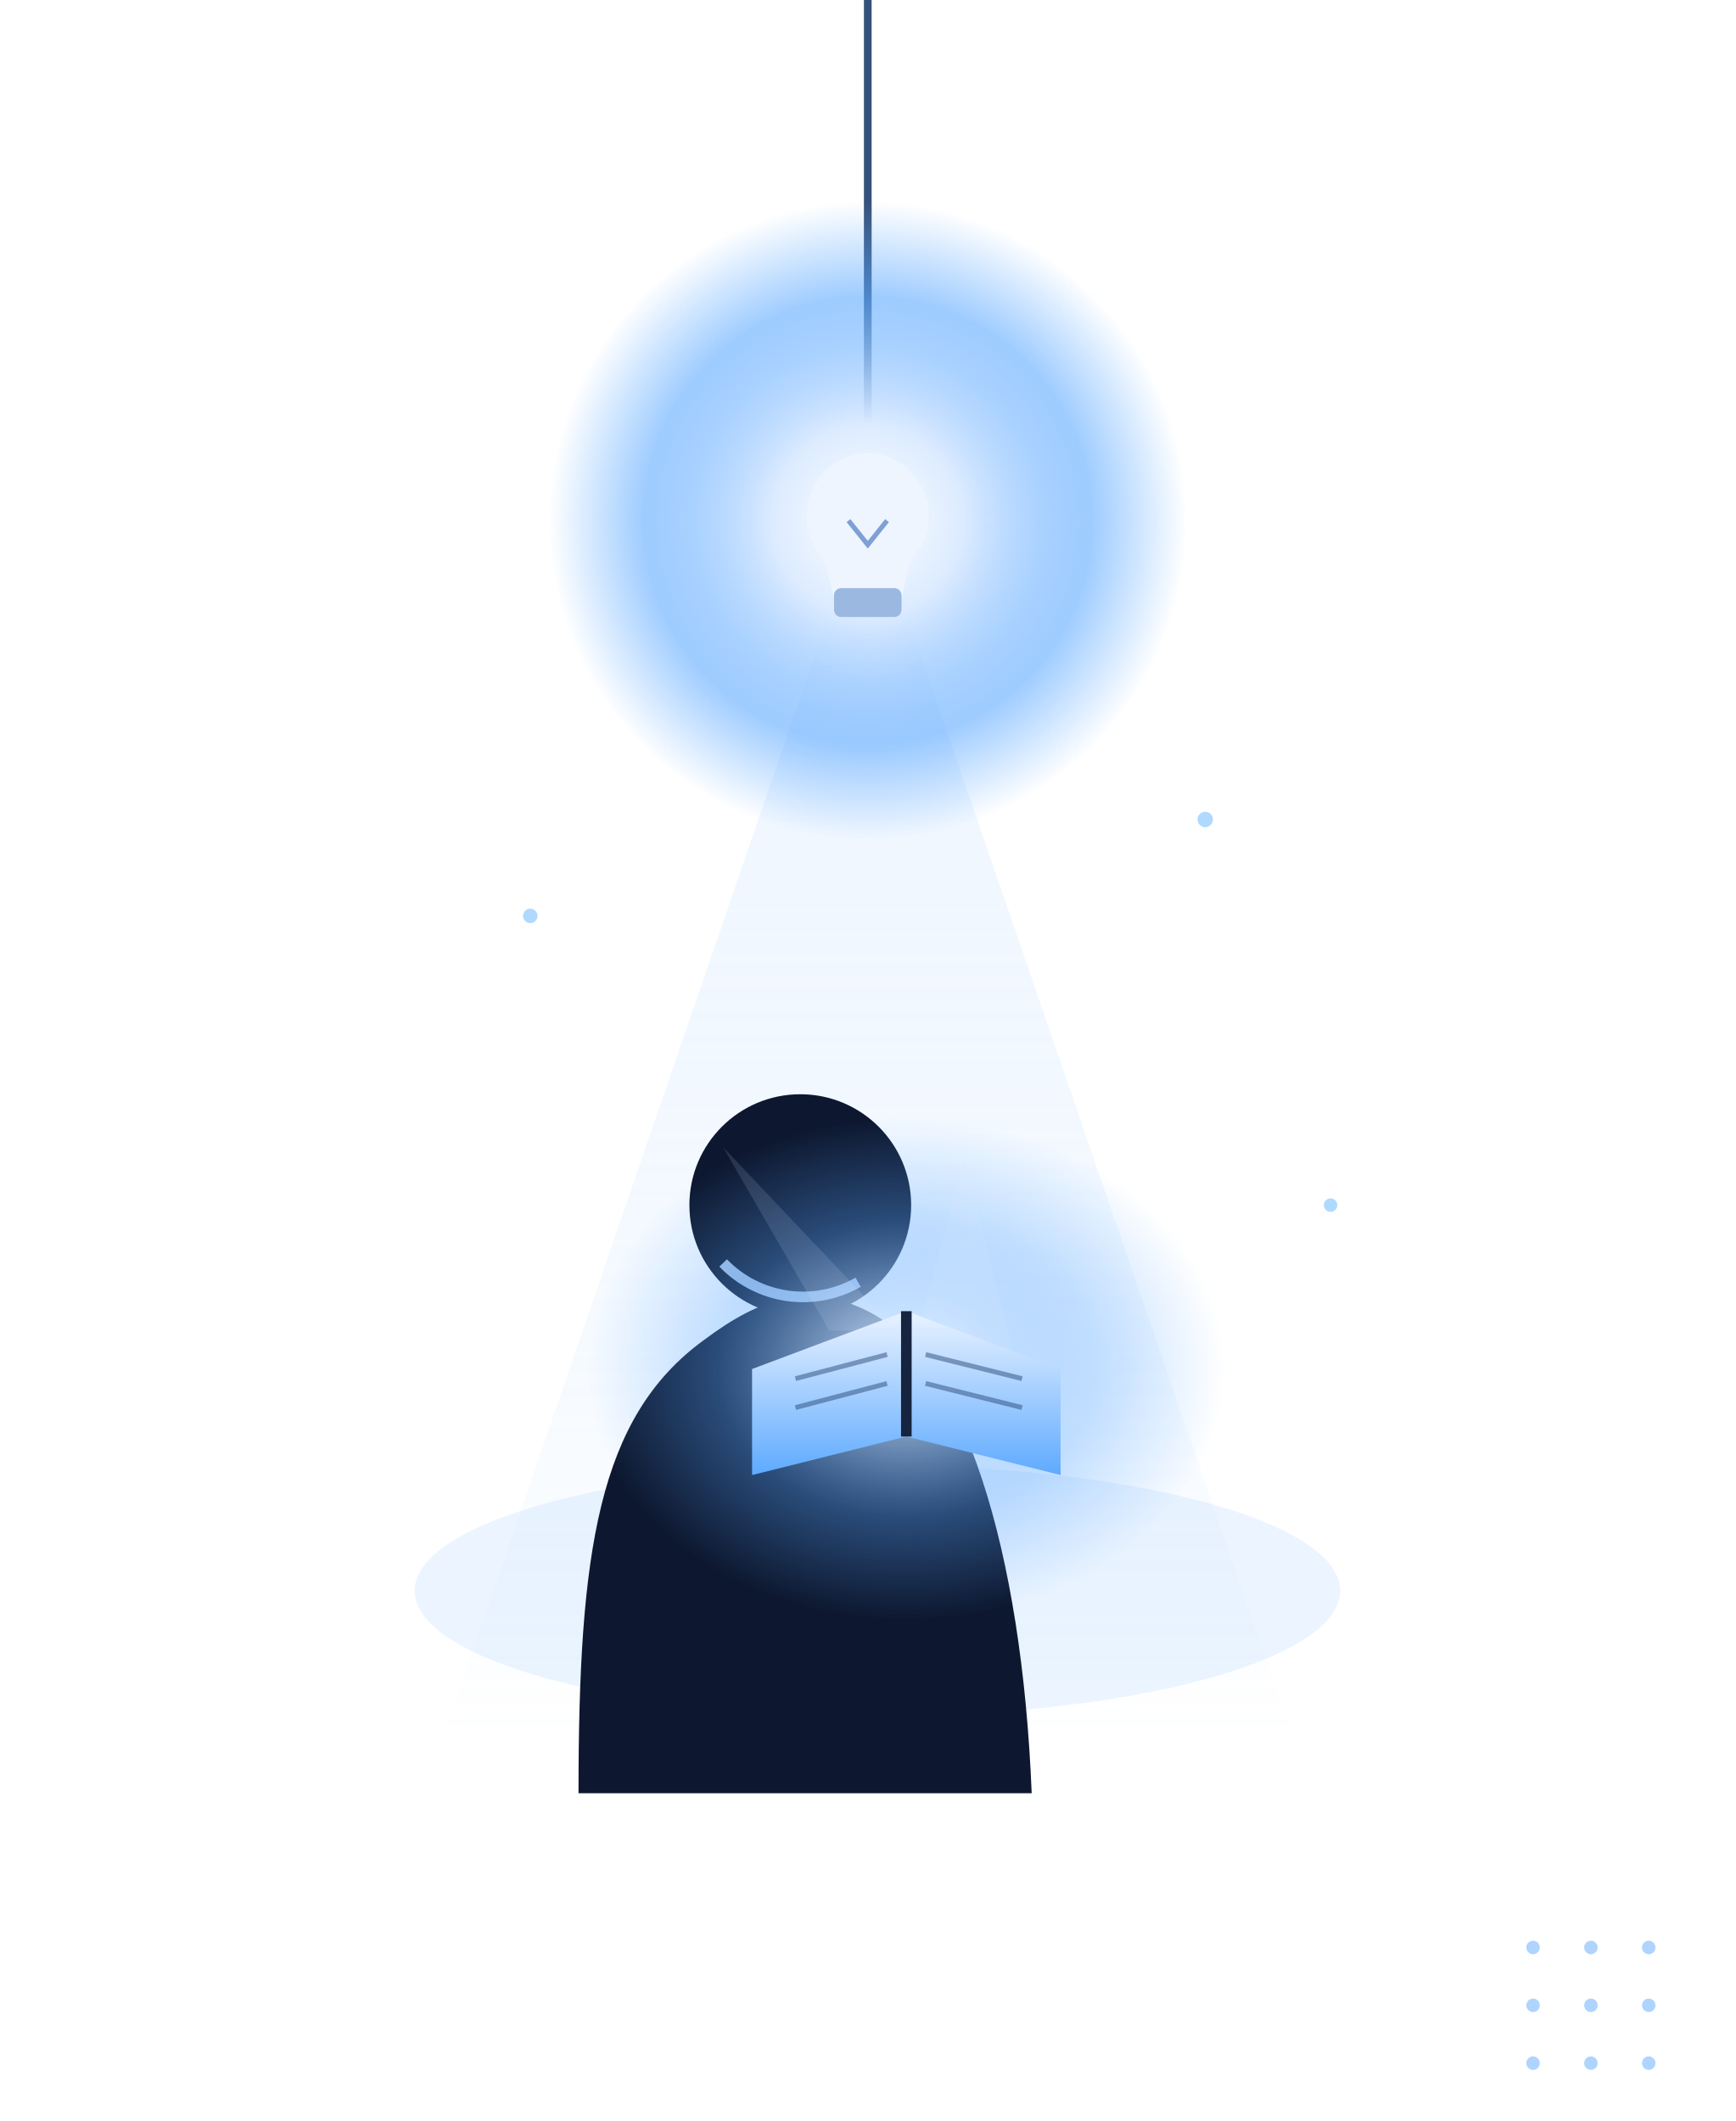
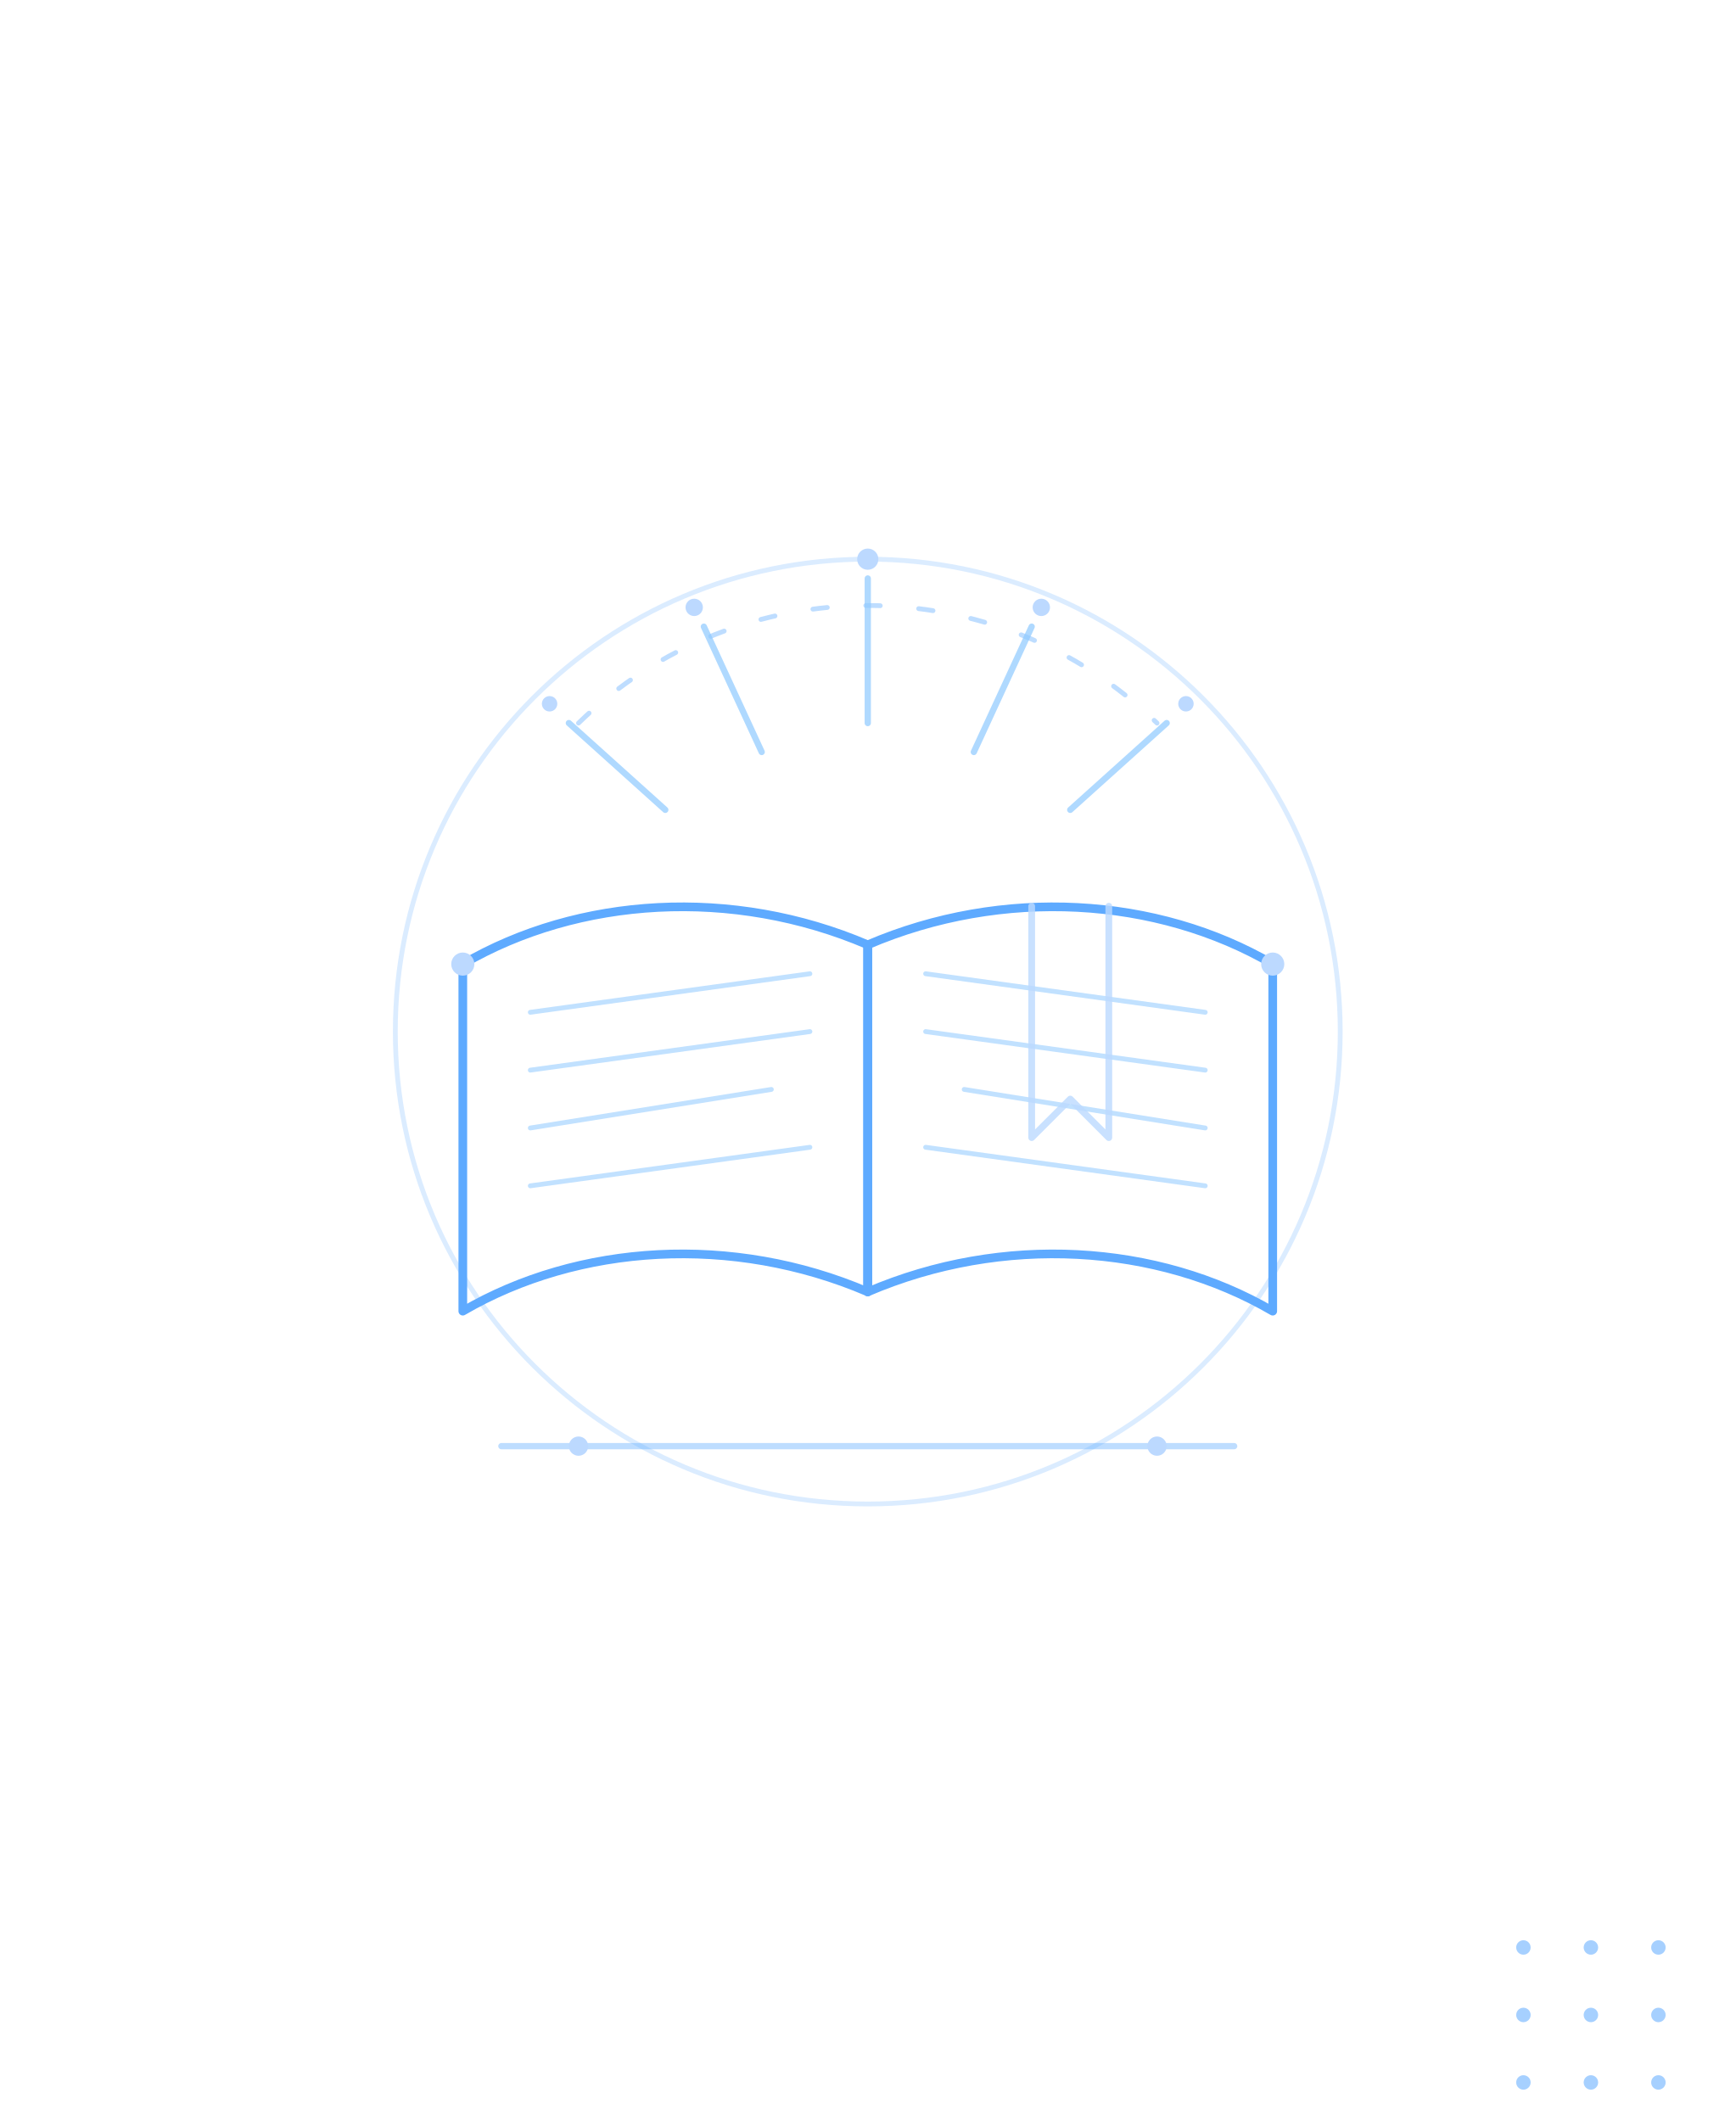
- <svg xmlns="http://www.w3.org/2000/svg" viewBox="0 0 360 440" width="360" height="440" fill="none">
-   <defs>
-     <radialGradient id="bBulb" cx="50%" cy="50%" r="50%">
-       <stop offset="0%" stop-color="#ffffff" />
-       <stop offset="30%" stop-color="#dcebff" />
-       <stop offset="70%" stop-color="#5eaaff" stop-opacity="0.6" />
-       <stop offset="100%" stop-color="#5eaaff" stop-opacity="0" />
-     </radialGradient>
-     <radialGradient id="bBookGlow" cx="50%" cy="50%" r="50%">
-       <stop offset="0%" stop-color="#eaf3ff" stop-opacity="0.95" />
-       <stop offset="60%" stop-color="#5eaaff" stop-opacity="0.35" />
-       <stop offset="100%" stop-color="#5eaaff" stop-opacity="0" />
-     </radialGradient>
-     <linearGradient id="bCone" x1="0" y1="0" x2="0" y2="1">
-       <stop offset="0%" stop-color="#bcd9ff" stop-opacity="0.22" />
-       <stop offset="100%" stop-color="#5eaaff" stop-opacity="0" />
-     </linearGradient>
-     <linearGradient id="bBook" x1="0" y1="0" x2="0" y2="1">
-       <stop offset="0%" stop-color="#eaf3ff" />
-       <stop offset="100%" stop-color="#5eaaff" />
-     </linearGradient>
-   </defs>
-   <line x1="180" y1="0" x2="180" y2="92" stroke="#37527a" stroke-width="1.6" />
-   <path d="M180,104 L92,360 L268,360 Z" fill="url(#bCone)" />
-   <circle cx="180" cy="108" r="66" fill="url(#bBulb)" />
-   <path d="M180,94 a13,13 0 0 1 9,22 l-2,8 h-14 l-2,-8 a13,13 0 0 1 9,-22 Z" fill="#eef5ff" />
-   <rect x="173" y="122" width="14" height="6" rx="1.5" fill="#9bb8e0" />
-   <path d="M176,108 l4,5 l4,-5" stroke="#7fa0d4" stroke-width="1" fill="none" />
-   <ellipse cx="182" cy="330" rx="96" ry="26" fill="#5eaaff" opacity="0.12" />
-   <path d="M120,372 C120,322 124,294 146,278 C158,269 168,266 180,272 C200,282 212,322 214,372 Z" fill="#0d1830" />
-   <circle cx="166" cy="250" r="23" fill="#0d1830" />
-   <path d="M150,262 A23,23 0 0 0 178,266" stroke="#bcd9ff" stroke-width="2.2" fill="none" opacity="0.85" />
-   <path d="M176,300 L188,282" stroke="#0d1830" stroke-width="12" stroke-linecap="round" />
-   <path d="M176,300 L188,282" stroke="#5eaaff" stroke-opacity="0.4" stroke-width="2" stroke-linecap="round" />
-   <ellipse cx="188" cy="284" rx="66" ry="52" fill="url(#bBookGlow)" />
-   <g fill="#dcebff" opacity="0.13">
-     <path d="M186,276 L150,238 L172,276 Z" />
-     <path d="M190,278 L200,240 L210,280 Z" />
+ <svg xmlns="http://www.w3.org/2000/svg" viewBox="0 0 360 440" width="360" height="440" fill="none" stroke-linecap="round" stroke-linejoin="round">
+   <g stroke="#5eaaff">
+     <circle cx="180" cy="214" r="98" stroke-opacity="0.22" />
+     <path d="M120,150 A86,86 0 0 1 240,150" stroke-opacity="0.4" stroke-dasharray="3 8" />
  </g>
-   <path d="M188,272 L156,284 L156,306 L188,298 L220,306 L220,284 Z" fill="url(#bBook)" />
-   <path d="M188,272 L188,298" stroke="#16243f" stroke-width="2.2" />
-   <g stroke="#2b4a7a" stroke-width="1" opacity="0.5">
-     <path d="M165,286 L184,281" />
-     <path d="M165,292 L184,287" />
-     <path d="M192,281 L212,286" />
-     <path d="M192,287 L212,292" />
+   <g stroke="#8ec9ff" stroke-width="1.3" stroke-opacity="0.7">
+     <path d="M180,150 L180,120" />
+     <path d="M158,156 L146,130" />
+     <path d="M202,156 L214,130" />
+     <path d="M138,168 L118,150" />
+     <path d="M222,168 L242,150" />
  </g>
-   <g fill="#8ec9ff" opacity="0.7">
-     <circle cx="250" cy="170" r="1.6" />
-     <circle cx="110" cy="190" r="1.5" />
-     <circle cx="276" cy="250" r="1.4" />
+   <g fill="#bcd9ff">
+     <circle cx="180" cy="116" r="2.2" />
+     <circle cx="144" cy="126" r="1.8" />
+     <circle cx="216" cy="126" r="1.8" />
+     <circle cx="114" cy="146" r="1.6" />
+     <circle cx="246" cy="146" r="1.6" />
  </g>
-   <g fill="#5eaaff" opacity="0.5">
-     <circle cx="318" cy="404" r="1.4" />
-     <circle cx="330" cy="404" r="1.4" />
-     <circle cx="342" cy="404" r="1.4" />
-     <circle cx="318" cy="416" r="1.4" />
-     <circle cx="330" cy="416" r="1.4" />
-     <circle cx="342" cy="416" r="1.4" />
-     <circle cx="318" cy="428" r="1.4" />
-     <circle cx="330" cy="428" r="1.4" />
-     <circle cx="342" cy="428" r="1.4" />
+   <g stroke="#5eaaff" stroke-width="1.8">
+     <path d="M180,196 C152,184 120,186 96,200 L96,272 C120,258 152,256 180,268 Z" />
+     <path d="M180,196 C208,184 240,186 264,200 L264,272 C240,258 208,256 180,268 Z" />
+     <path d="M180,196 L180,268" stroke-opacity="0.85" />
+   </g>
+   <g stroke="#8ec9ff" stroke-width="1" stroke-opacity="0.55">
+     <path d="M110,210 L168,202" />
+     <path d="M110,222 L168,214" />
+     <path d="M110,234 L160,226" />
+     <path d="M110,246 L168,238" />
+     <path d="M192,202 L250,210" />
+     <path d="M192,214 L250,222" />
+     <path d="M200,226 L250,234" />
+     <path d="M192,238 L250,246" />
+   </g>
+   <path d="M214,188 L214,236 L222,228 L230,236 L230,188" stroke="#bcd9ff" stroke-width="1.4" stroke-opacity="0.8" />
+   <path d="M104,300 L256,300" stroke="#5eaaff" stroke-width="1.3" stroke-opacity="0.4" />
+   <g fill="#bcd9ff">
+     <circle cx="96" cy="200" r="2.4" />
+     <circle cx="264" cy="200" r="2.4" />
+     <circle cx="120" cy="300" r="2" />
+     <circle cx="240" cy="300" r="2" />
+   </g>
+   <g fill="#5eaaff" fill-opacity="0.55">
+     <circle cx="316" cy="404" r="1.5" />
+     <circle cx="330" cy="404" r="1.5" />
+     <circle cx="344" cy="404" r="1.5" />
+     <circle cx="316" cy="418" r="1.5" />
+     <circle cx="330" cy="418" r="1.5" />
+     <circle cx="344" cy="418" r="1.5" />
+     <circle cx="316" cy="432" r="1.5" />
+     <circle cx="330" cy="432" r="1.5" />
+     <circle cx="344" cy="432" r="1.5" />
  </g>
</svg>
